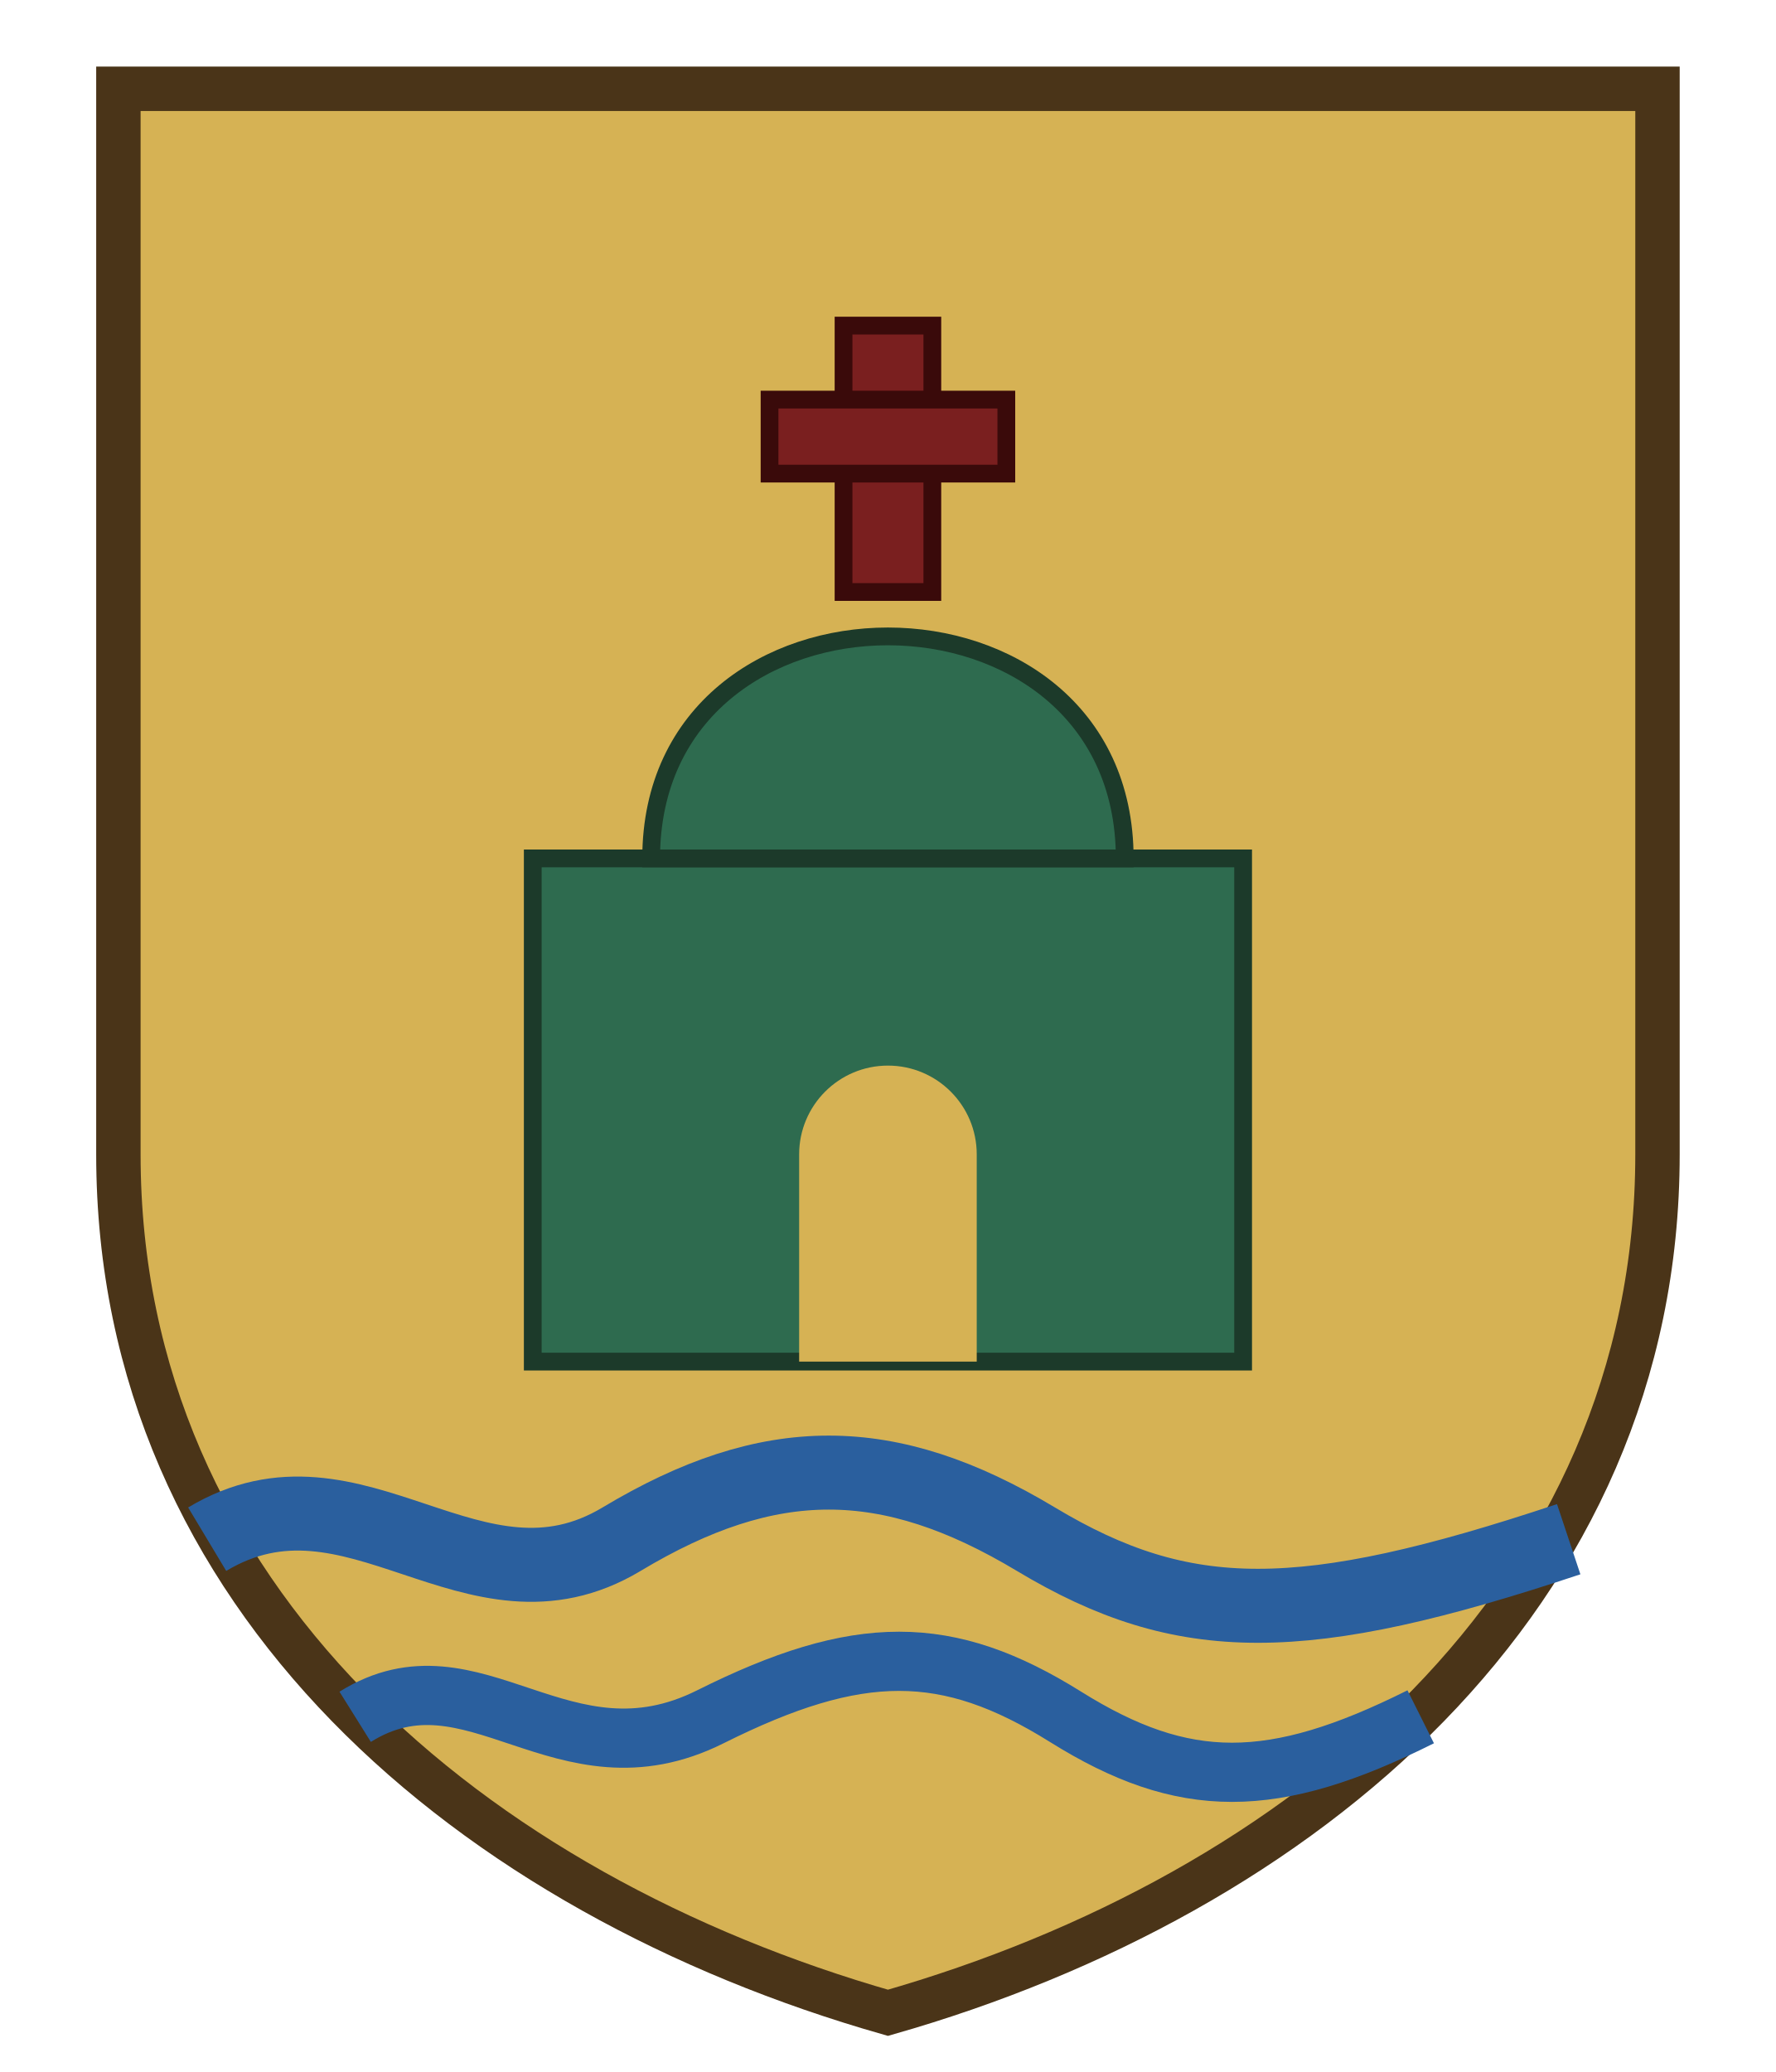
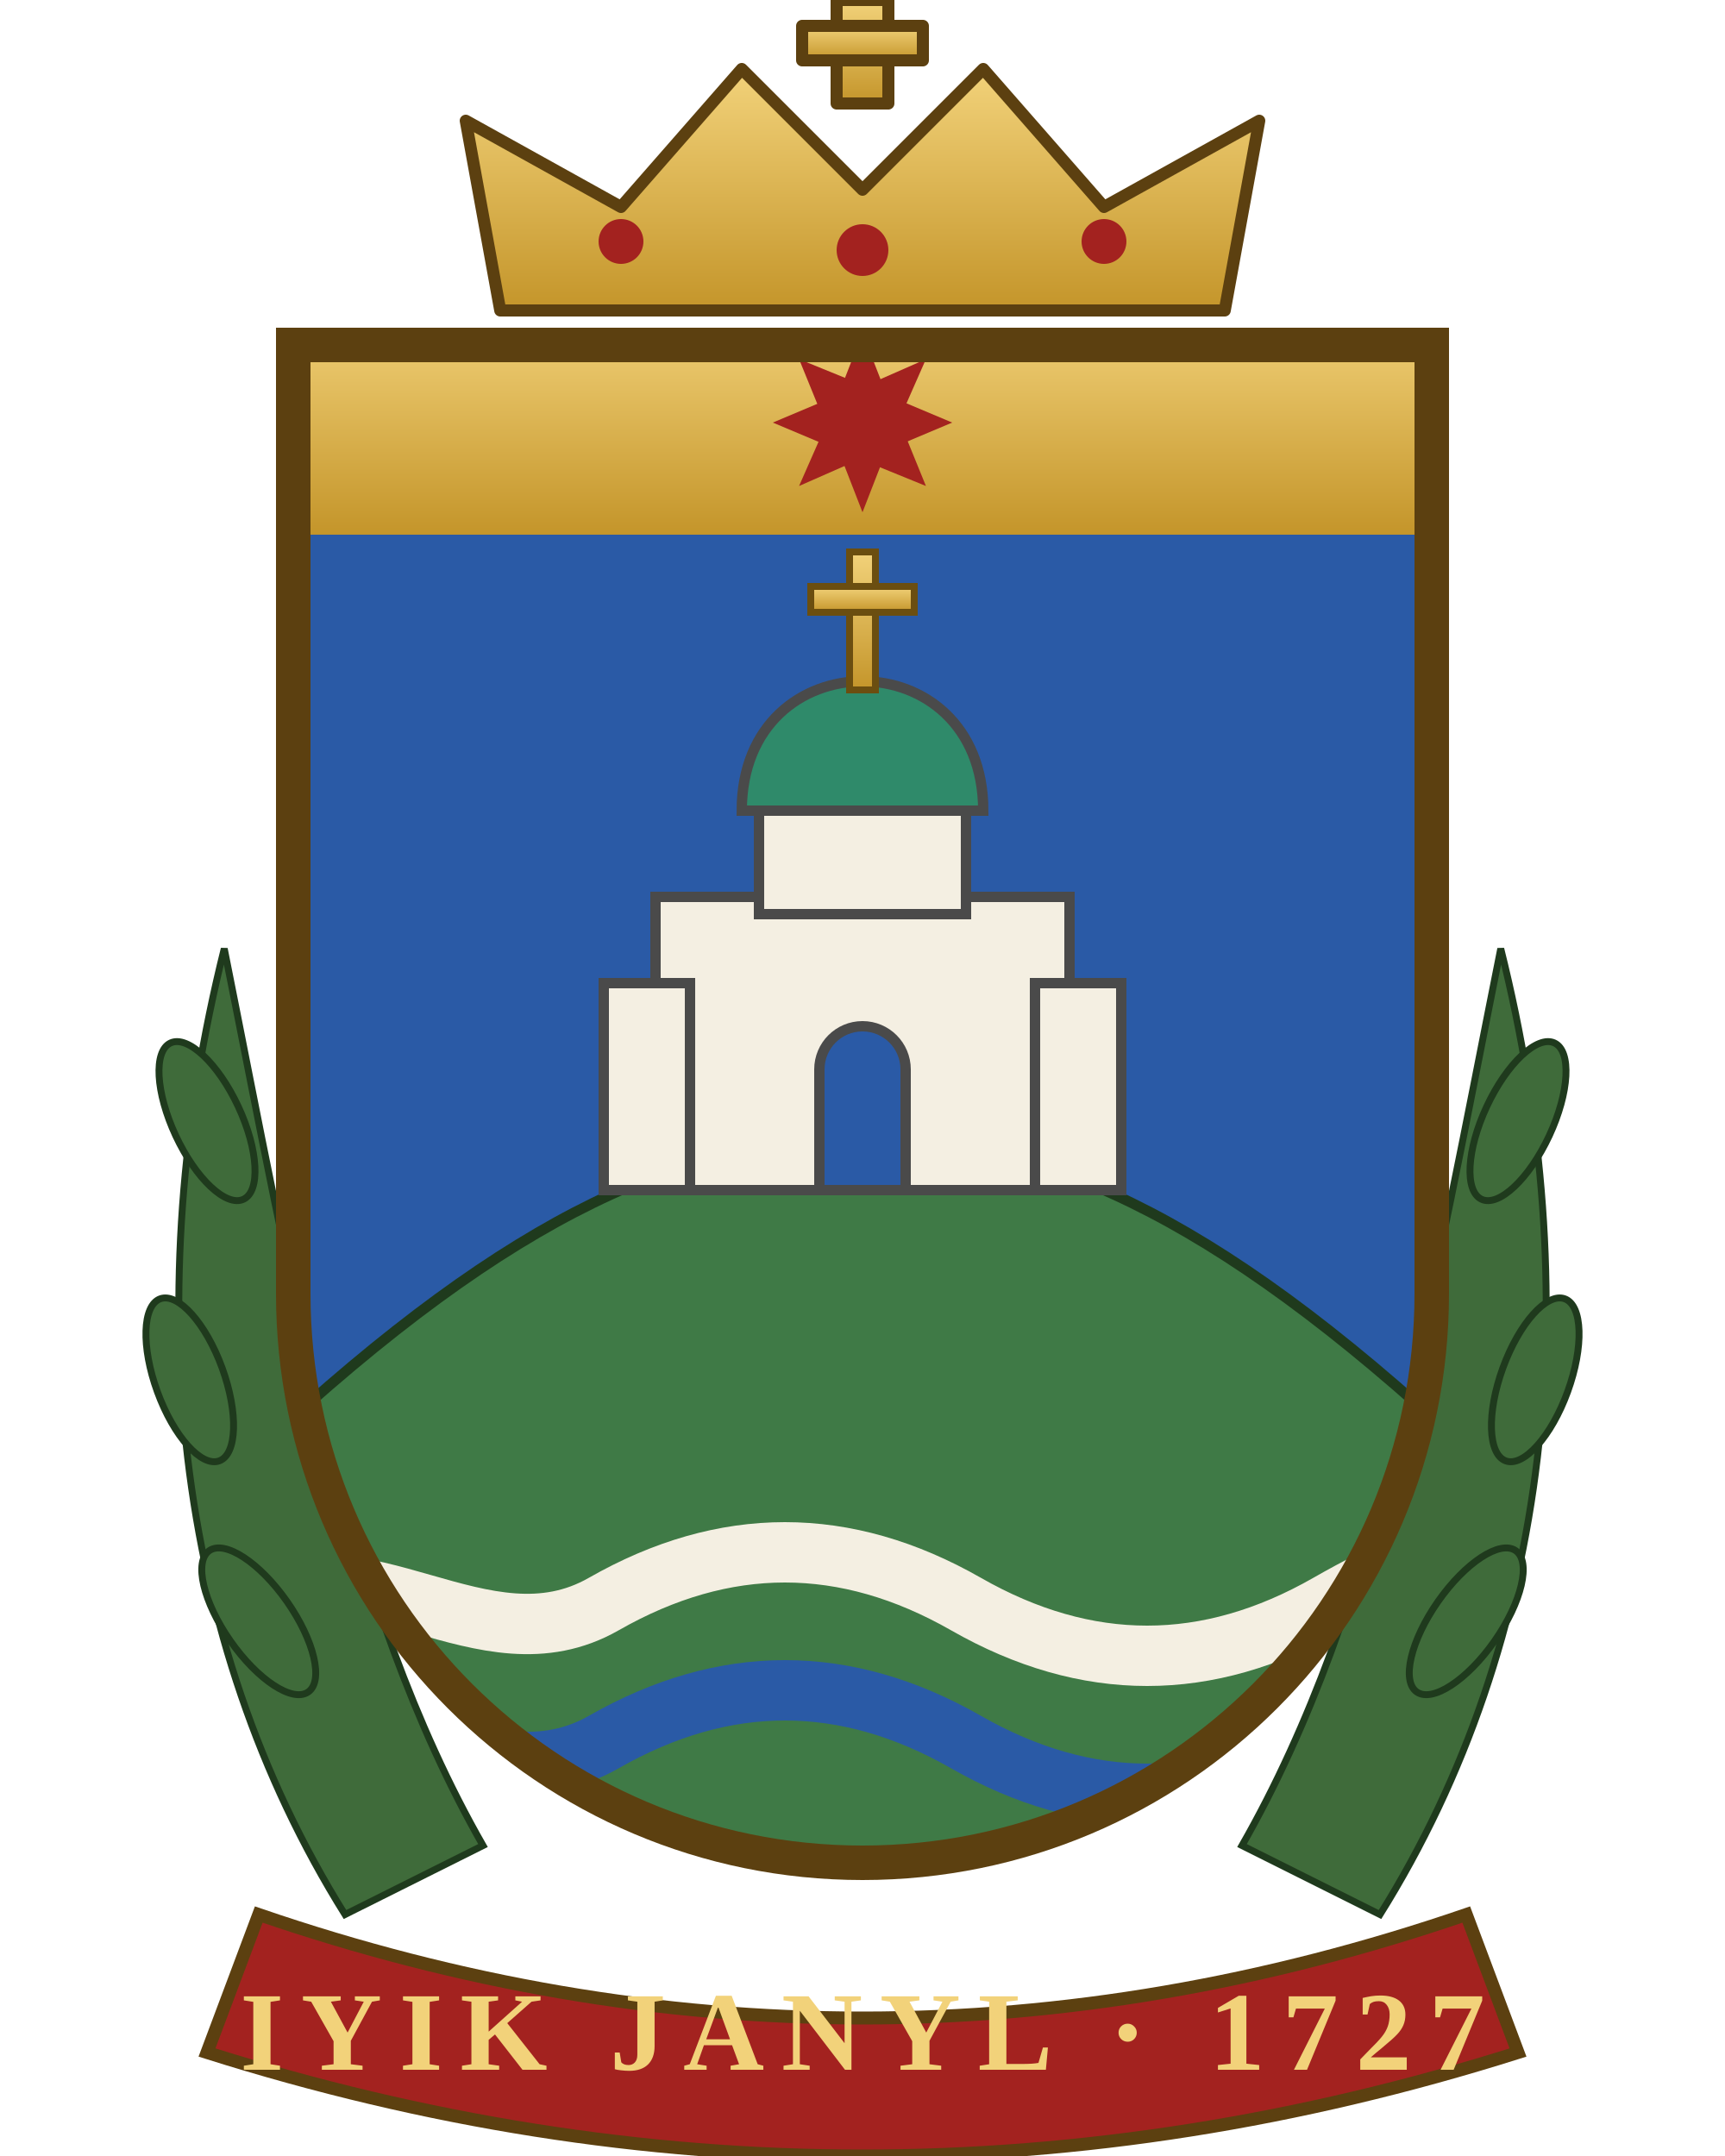
- <svg xmlns="http://www.w3.org/2000/svg" viewBox="0 0 120 140" width="120" height="140">
-   <path d="M8 6 H112 V78 C112 108 88 128 60 136 C32 128 8 108 8 78 Z" fill="#d6b254" stroke="#4a3418" stroke-width="3" />
-   <g fill="#2e6b4f" stroke="#1c3a2a" stroke-width="1.2">
-     <rect x="36" y="58" width="48" height="34" />
-     <path d="M44 58 C44 38 76 38 76 58 Z" />
-     <rect x="57" y="22" width="6" height="18" fill="#7a1f1f" stroke="#3a0a0a" />
-     <rect x="52" y="27" width="16" height="5" fill="#7a1f1f" stroke="#3a0a0a" />
+ <svg xmlns="http://www.w3.org/2000/svg" xmlns:xlink="http://www.w3.org/1999/xlink" viewBox="0 0 200 250" width="200" height="250">
+   <defs>
+     <clipPath id="sh">
+       <path d="M34 40 H166 V150 A66 66 0 0 1 34 150 Z" />
+     </clipPath>
+     <linearGradient id="gold" x1="0" y1="0" x2="0" y2="1">
+       <stop offset="0" stop-color="#f2d27a" />
+       <stop offset="1" stop-color="#c4952a" />
+     </linearGradient>
+   </defs>
+   <g fill="#3f6b3a" stroke="#1f3a1d" stroke-width=".8">
+     <path d="M40 222 C20 190 16 150 26 110 C34 150 40 186 56 214 Z" />
+     <path d="M160 222 C180 190 184 150 174 110 C166 150 160 186 144 214 Z" />
+     <g id="lf">
+       <ellipse cx="24" cy="130" rx="4" ry="10" transform="rotate(-25 24 130)" />
+       <ellipse cx="22" cy="160" rx="4" ry="10" transform="rotate(-20 22 160)" />
+       <ellipse cx="30" cy="188" rx="4" ry="10" transform="rotate(-35 30 188)" />
+     </g>
+     <use xlink:href="#lf" transform="translate(200 0) scale(-1 1)" />
  </g>
-   <path d="M54 92 V78 a6 6 0 0 1 12 0 V92 Z" fill="#d6b254" />
-   <path d="M14 104 C24 98 32 110 42 104 S60 98 70 104 S88 110 106 104" fill="none" stroke="#2a5f9e" stroke-width="5" />
-   <path d="M24 116 C32 111 38 121 48 116 S64 111 72 116 S86 121 96 116" fill="none" stroke="#2a5f9e" stroke-width="4" />
+   <g clip-path="url(#sh)">
+     <rect x="30" y="36" width="140" height="190" fill="#2a5aa6" />
+     <rect x="30" y="36" width="140" height="26" fill="url(#gold)" />
+     <g transform="translate(100 49) scale(.8)" fill="#a3221f">
+       <path d="M0 -13 L3.5 -4 L13 0 L3.5 4 L0 13 L-3.5 4 L-13 0 L-3.5 -4 Z" />
+       <path d="M0 -13 L3.5 -4 L13 0 L3.5 4 L0 13 L-3.5 4 L-13 0 L-3.5 -4 Z" transform="rotate(45)" />
+     </g>
+     <path d="M30 168 C60 140 80 132 100 132 C120 132 140 140 170 168 V230 H30 Z" fill="#3f7a46" stroke="#1f3a1d" stroke-width="1.2" />
+     <g stroke="#4a4a4a" stroke-width="1.2">
+       <rect x="76" y="104" width="48" height="34" fill="#f4efe2" />
+       <rect x="70" y="114" width="10" height="24" fill="#f4efe2" />
+       <rect x="120" y="114" width="10" height="24" fill="#f4efe2" />
+       <rect x="88" y="94" width="24" height="12" fill="#f4efe2" />
+       <path d="M86 94 C86 74 114 74 114 94 Z" fill="#2f8a6a" />
+       <path d="M95 124 V138 H105 V124 A5 5 0 0 0 95 124 Z" fill="#2a5aa6" />
+     </g>
+     <g fill="url(#gold)" stroke="#6b4e10" stroke-width=".8">
+       <rect x="98.5" y="64" width="3" height="16" />
+       <rect x="94" y="68" width="12" height="3" />
+     </g>
+     <g fill="none" stroke-width="7">
+       <path d="M28 186 C42 178 56 194 70 186 S98 178 112 186 S140 194 154 186 S170 180 176 186" stroke="#f4efe2" />
+       <path d="M28 202 C42 194 56 210 70 202 S98 194 112 202 S140 210 154 202 S170 196 176 202" stroke="#2a5aa6" />
+     </g>
+   </g>
+   <path d="M34 40 H166 V150 A66 66 0 0 1 34 150 Z" fill="none" stroke="#5c4010" stroke-width="4" />
+   <g fill="url(#gold)" stroke="#5c4010" stroke-width="1.4" stroke-linejoin="round">
+     <path d="M58 36 L54 14 L72 24 L86 8 L100 22 L114 8 L128 24 L146 14 L142 36 Z" />
+     <rect x="97" y="0" width="6" height="12" />
+     <rect x="93" y="3" width="14" height="4" />
+   </g>
+   <g fill="#a3221f">
+     <circle cx="72" cy="28" r="2.6" />
+     <circle cx="100" cy="29" r="3" />
+     <circle cx="128" cy="28" r="2.6" />
+   </g>
+   <path d="M30 222 Q100 246 170 222 L176 238 Q100 262 24 238 Z" fill="#a3221f" stroke="#5c4010" stroke-width="1.5" />
+   <text x="100" y="240" text-anchor="middle" font-family="'Times New Roman',Times,serif" font-weight="bold" font-size="13" fill="#f2d27a" letter-spacing="2">IYIK JANYL · 1727</text>
</svg>
